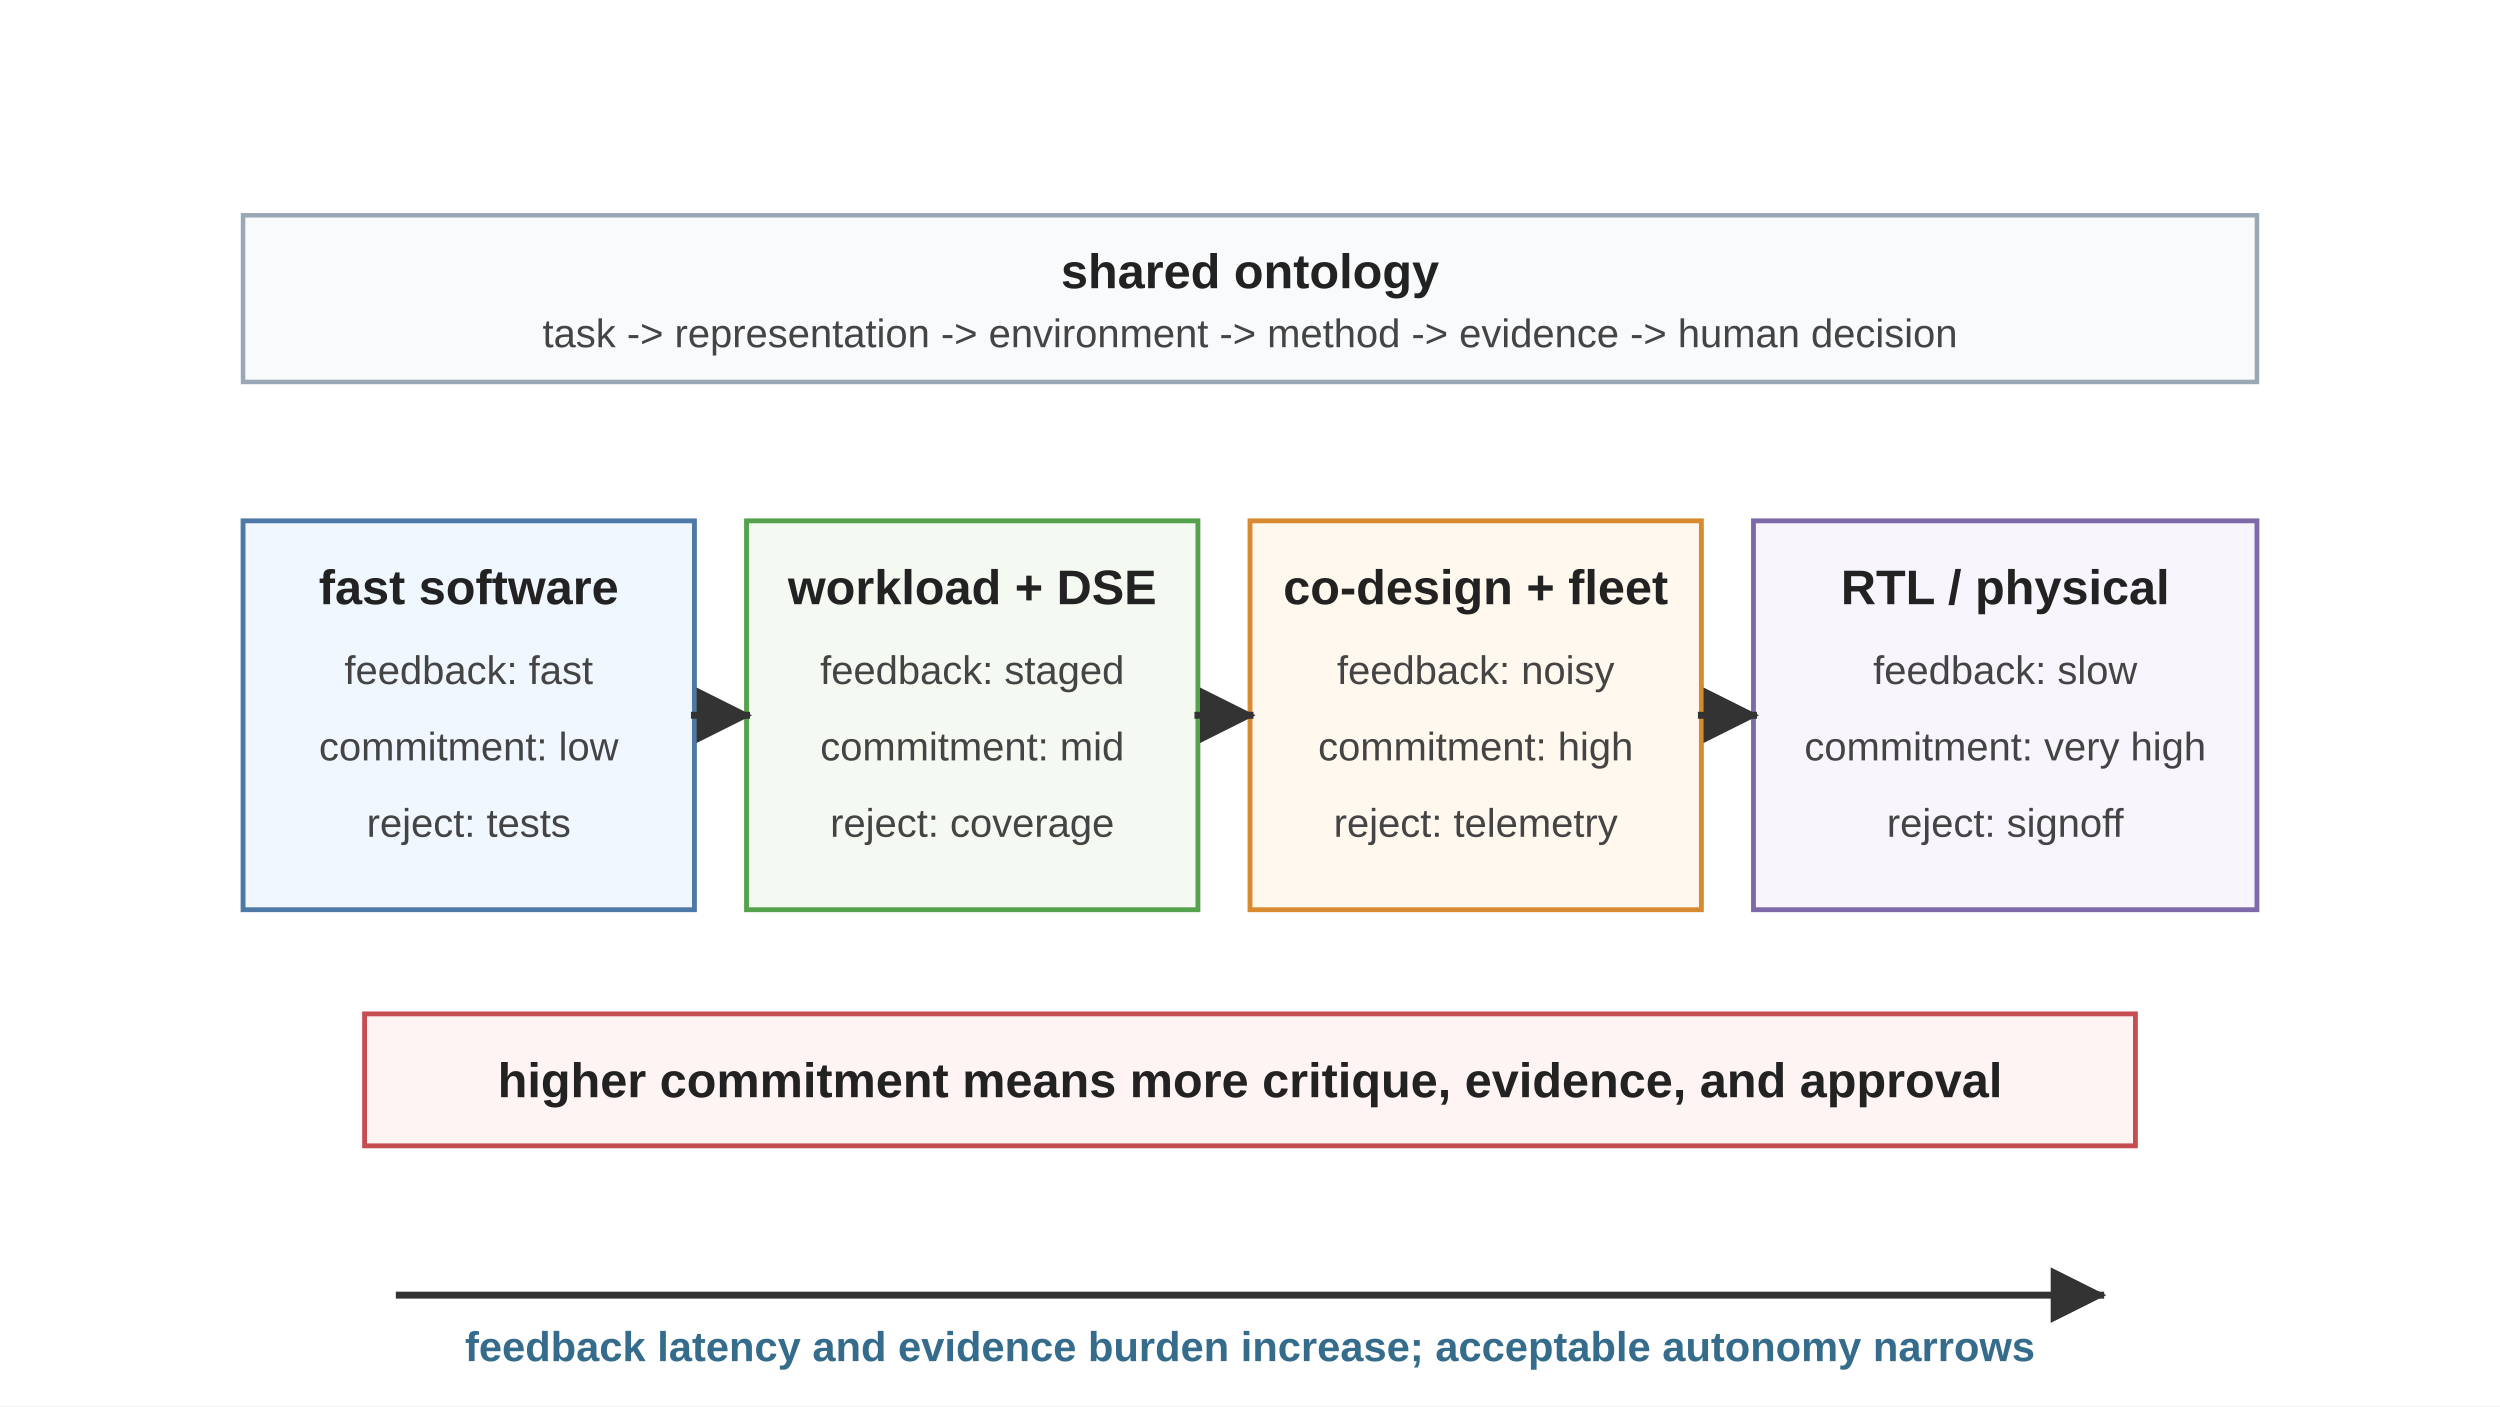
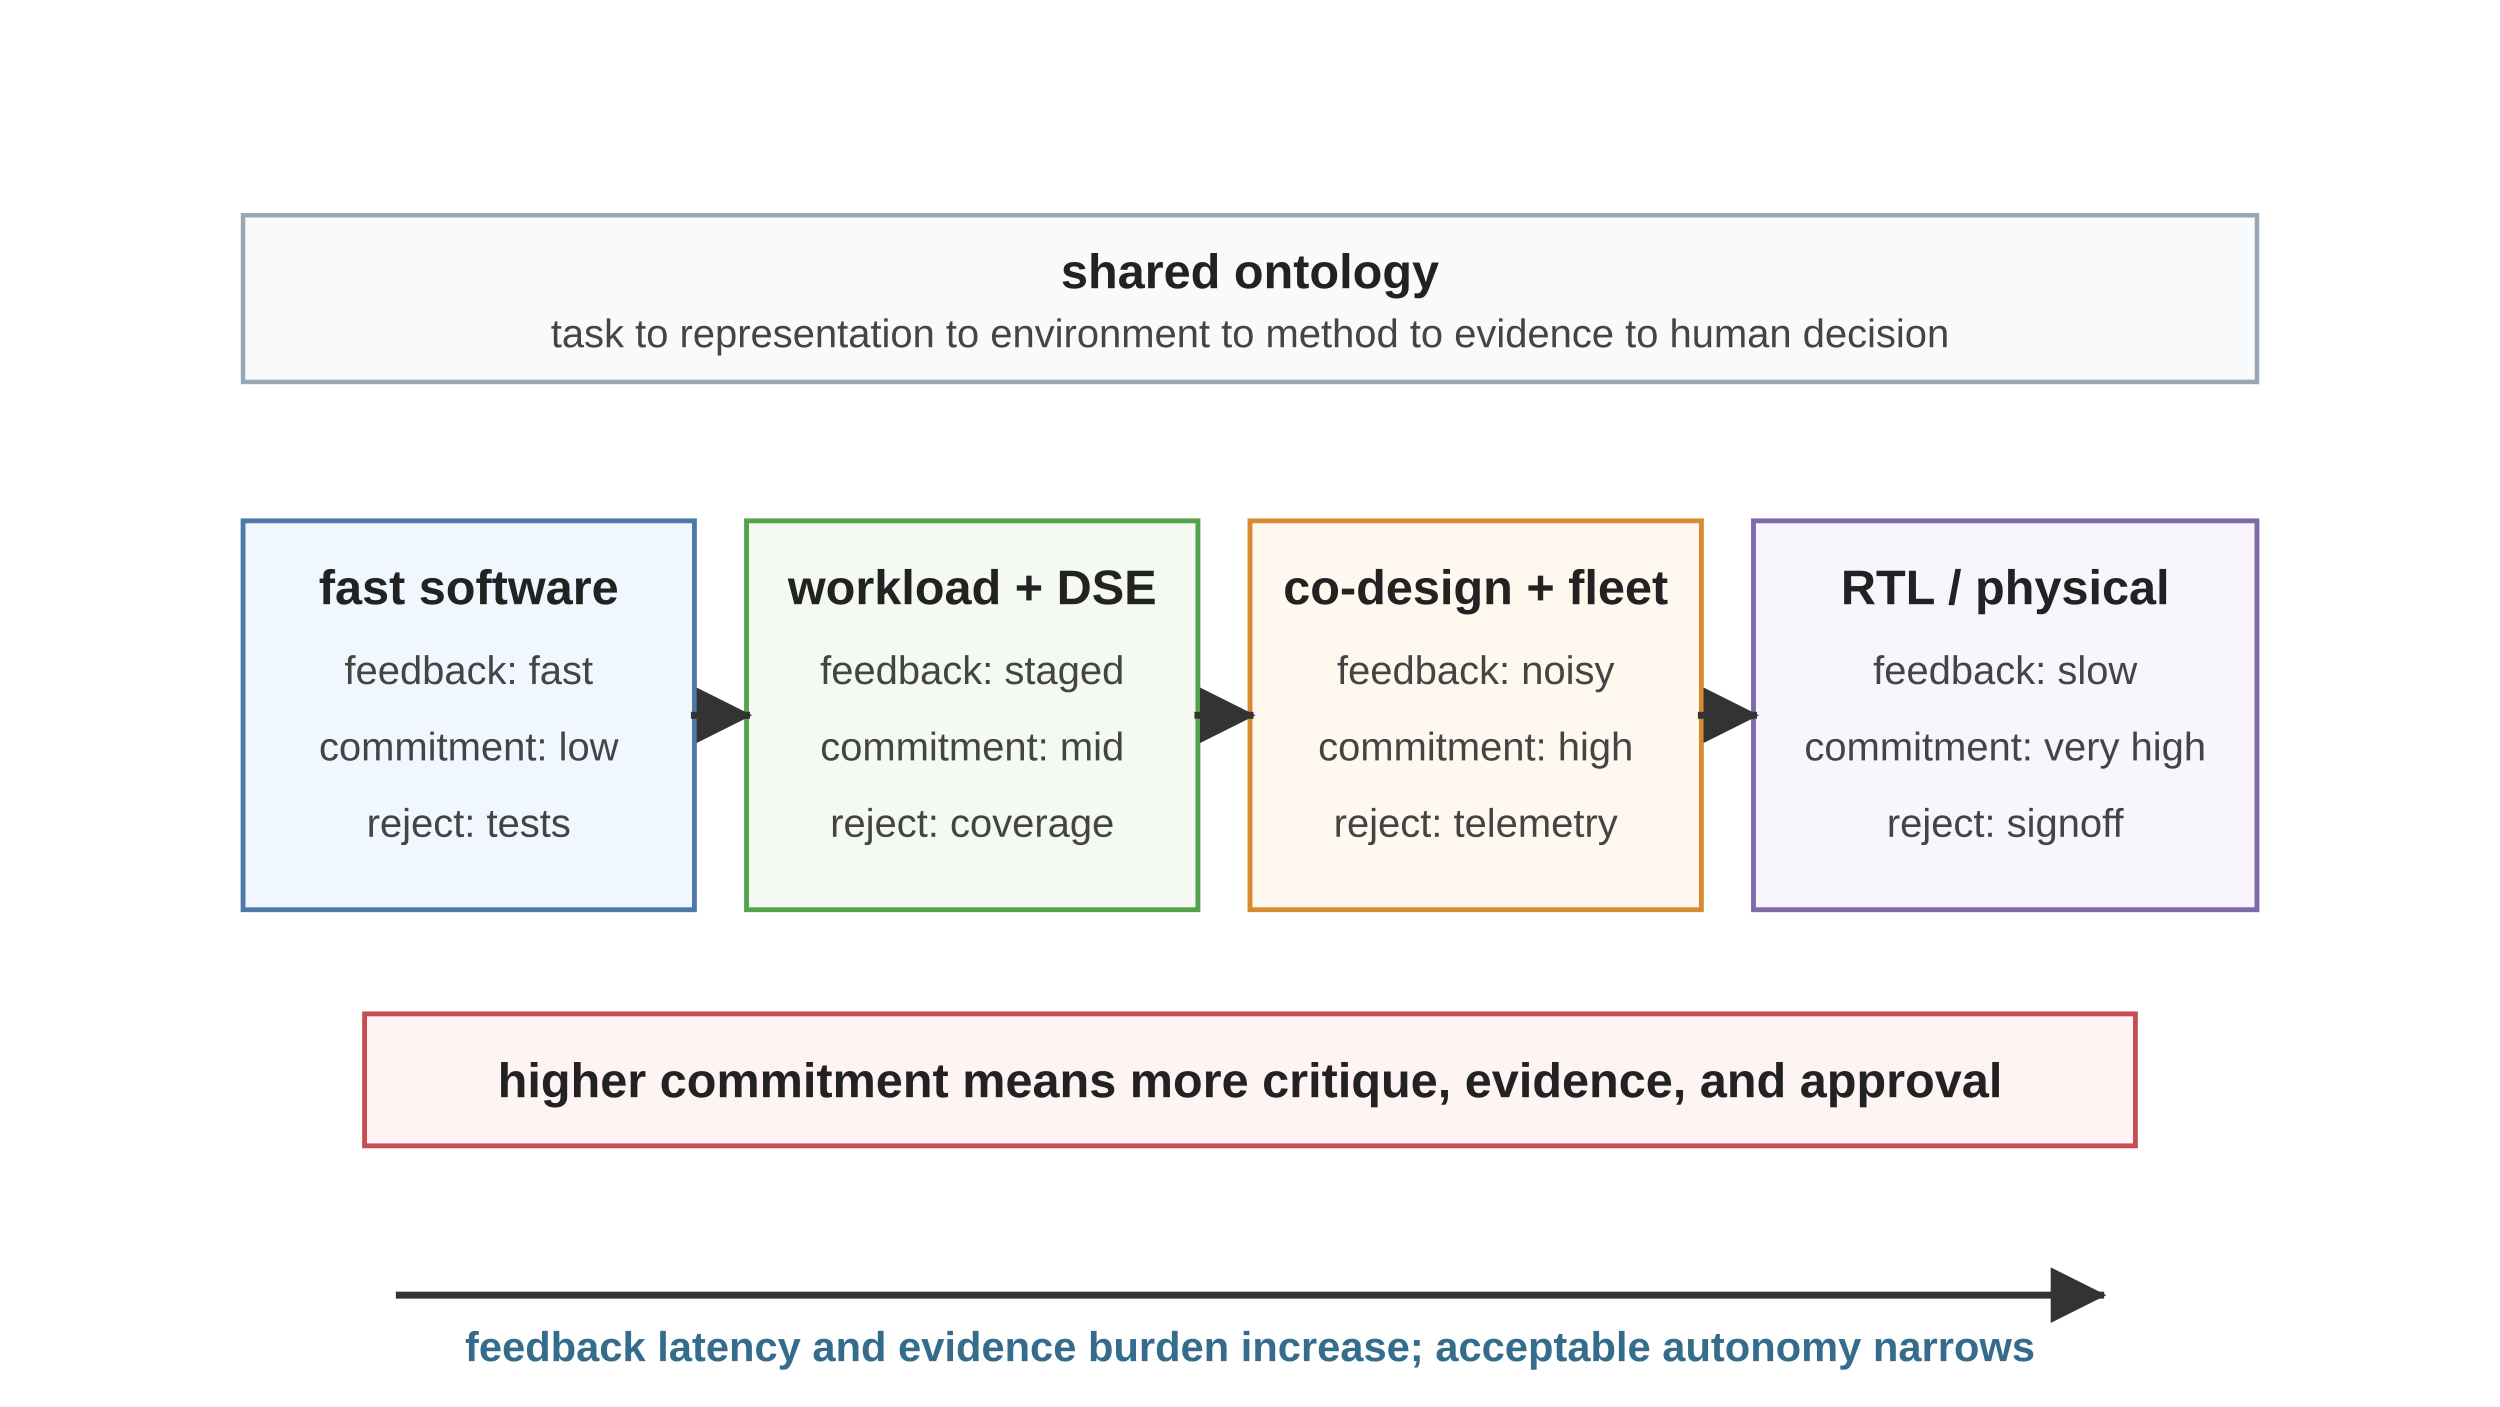
<svg xmlns="http://www.w3.org/2000/svg" viewBox="0 0 720 405" role="img">
  <defs>
    <marker id="arrow" viewBox="0 0 10 10" refX="9" refY="5" markerWidth="8" markerHeight="8" orient="auto">
      <path d="M 0 0 L 10 5 L 0 10 z" fill="#333333" />
    </marker>
    <style>
      .font { font-family: Arial, Helvetica, sans-serif; }
      .label { font-size: 14px; font-weight: 700; fill: #222222; }
      .small { font-size: 11.5px; fill: #444444; }
      .note { font-size: 12px; font-weight: 700; fill: #356C8C; }
      .ontology { fill: #F8FAFC; stroke: #9AA8B5; stroke-width: 1.3; }
      .fast { fill: #F0F7FF; stroke: #4E79A7; stroke-width: 1.4; }
      .mid { fill: #F4FAF2; stroke: #54A24B; stroke-width: 1.4; }
      .system { fill: #FFF8EE; stroke: #D88A30; stroke-width: 1.4; }
      .hard { fill: #F8F5FC; stroke: #7E6AA8; stroke-width: 1.4; }
      .reject { fill: #FFF4F4; stroke: #C44E52; stroke-width: 1.4; }
      .arrow { stroke: #333333; stroke-width: 2; fill: none; stroke-linecap: square; stroke-linejoin: miter; }
    </style>
  </defs>
  <rect width="720" height="405" fill="#ffffff" />
  <g class="font">
    <rect class="ontology" x="70" y="62" width="580" height="48" />
    <text class="label" x="360" y="83" text-anchor="middle">shared ontology</text>
-     <text class="small" x="360" y="100" text-anchor="middle">task -&gt; representation -&gt; environment -&gt; method -&gt; evidence -&gt; human decision</text>
+     <text class="small" x="360" y="100" text-anchor="middle">task to representation to environment to method to evidence to human decision</text>
    <rect class="fast" x="70" y="150" width="130" height="112" />
    <text class="label" x="135" y="174" text-anchor="middle">fast software</text>
    <text class="small" x="135" y="197" text-anchor="middle">feedback: fast</text>
    <text class="small" x="135" y="219" text-anchor="middle">commitment: low</text>
    <text class="small" x="135" y="241" text-anchor="middle">reject: tests</text>
    <rect class="mid" x="215" y="150" width="130" height="112" />
    <text class="label" x="280" y="174" text-anchor="middle">workload + DSE</text>
    <text class="small" x="280" y="197" text-anchor="middle">feedback: staged</text>
    <text class="small" x="280" y="219" text-anchor="middle">commitment: mid</text>
    <text class="small" x="280" y="241" text-anchor="middle">reject: coverage</text>
    <rect class="system" x="360" y="150" width="130" height="112" />
    <text class="label" x="425" y="174" text-anchor="middle">co-design + fleet</text>
    <text class="small" x="425" y="197" text-anchor="middle">feedback: noisy</text>
    <text class="small" x="425" y="219" text-anchor="middle">commitment: high</text>
    <text class="small" x="425" y="241" text-anchor="middle">reject: telemetry</text>
    <rect class="hard" x="505" y="150" width="145" height="112" />
    <text class="label" x="577.5" y="174" text-anchor="middle">RTL / physical</text>
    <text class="small" x="577.5" y="197" text-anchor="middle">feedback: slow</text>
    <text class="small" x="577.5" y="219" text-anchor="middle">commitment: very high</text>
    <text class="small" x="577.5" y="241" text-anchor="middle">reject: signoff</text>
    <line class="arrow" x1="200" y1="206" x2="215" y2="206" marker-end="url(#arrow)" />
    <line class="arrow" x1="345" y1="206" x2="360" y2="206" marker-end="url(#arrow)" />
    <line class="arrow" x1="490" y1="206" x2="505" y2="206" marker-end="url(#arrow)" />
    <rect class="reject" x="105" y="292" width="510" height="38" />
    <text class="label" x="360" y="316" text-anchor="middle">higher commitment means more critique, evidence, and approval</text>
    <line class="arrow" x1="115" y1="373" x2="605" y2="373" marker-end="url(#arrow)" />
    <text class="note" x="360" y="392" text-anchor="middle">feedback latency and evidence burden increase; acceptable autonomy narrows</text>
  </g>
</svg>
